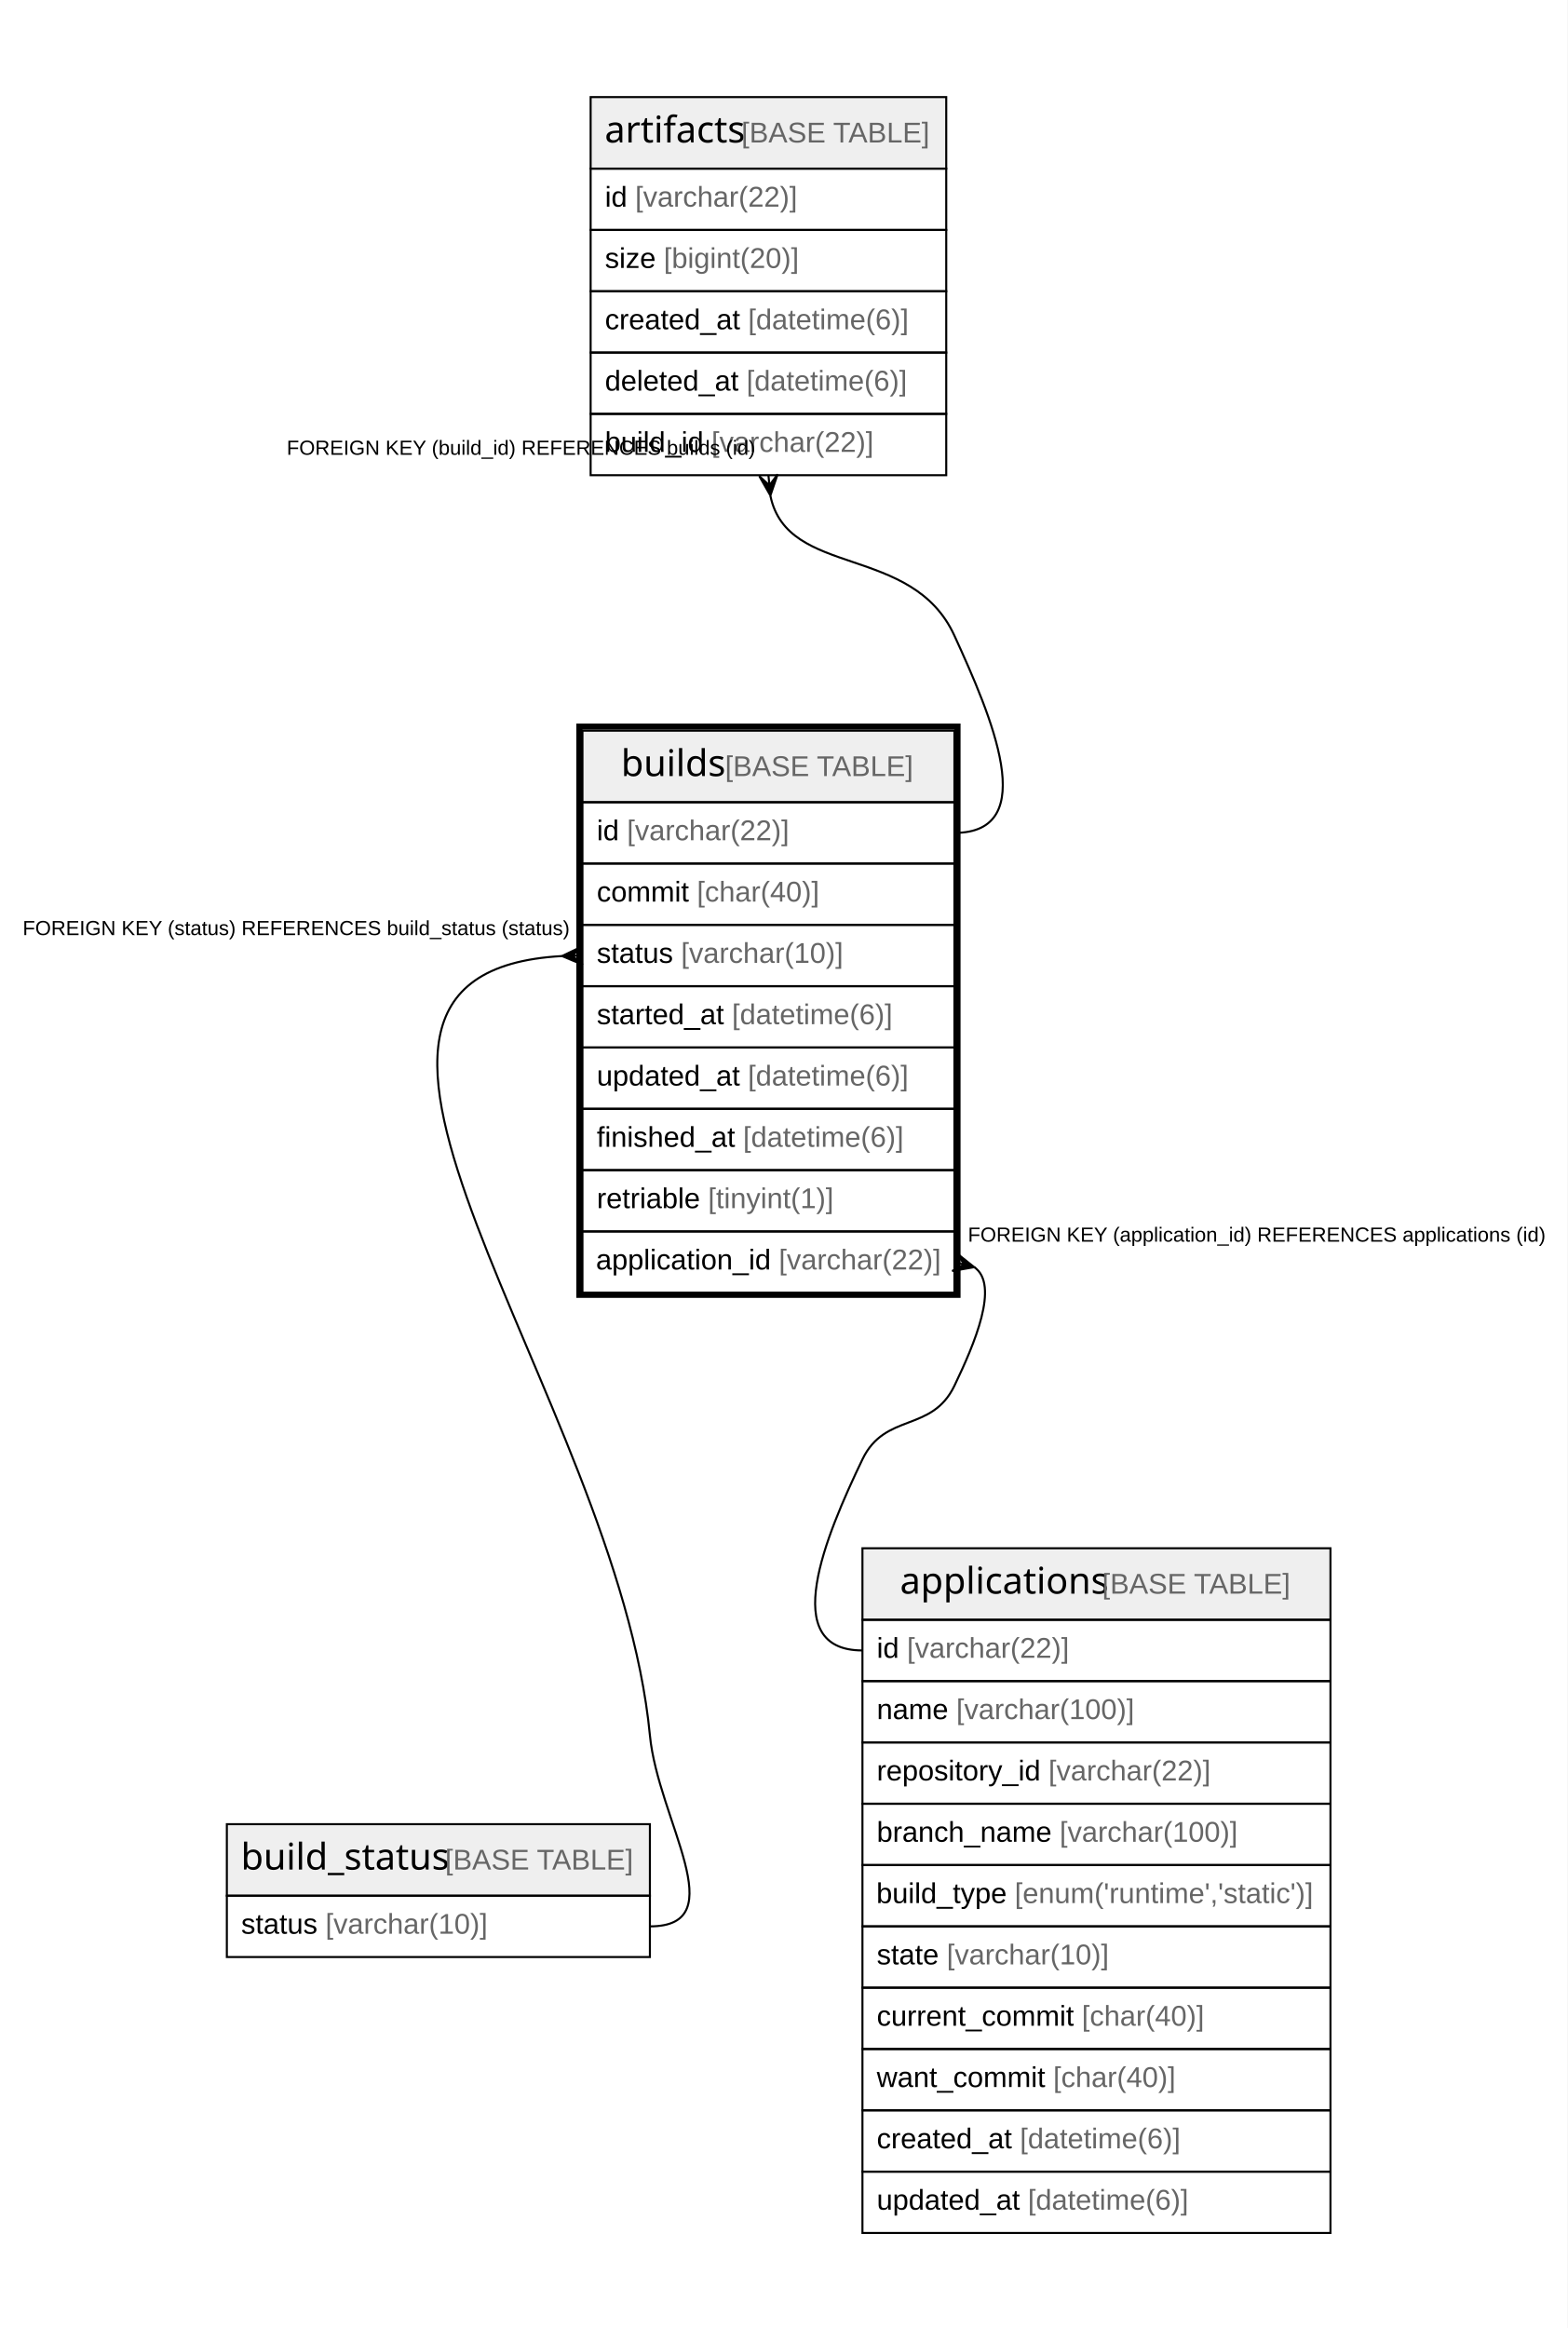
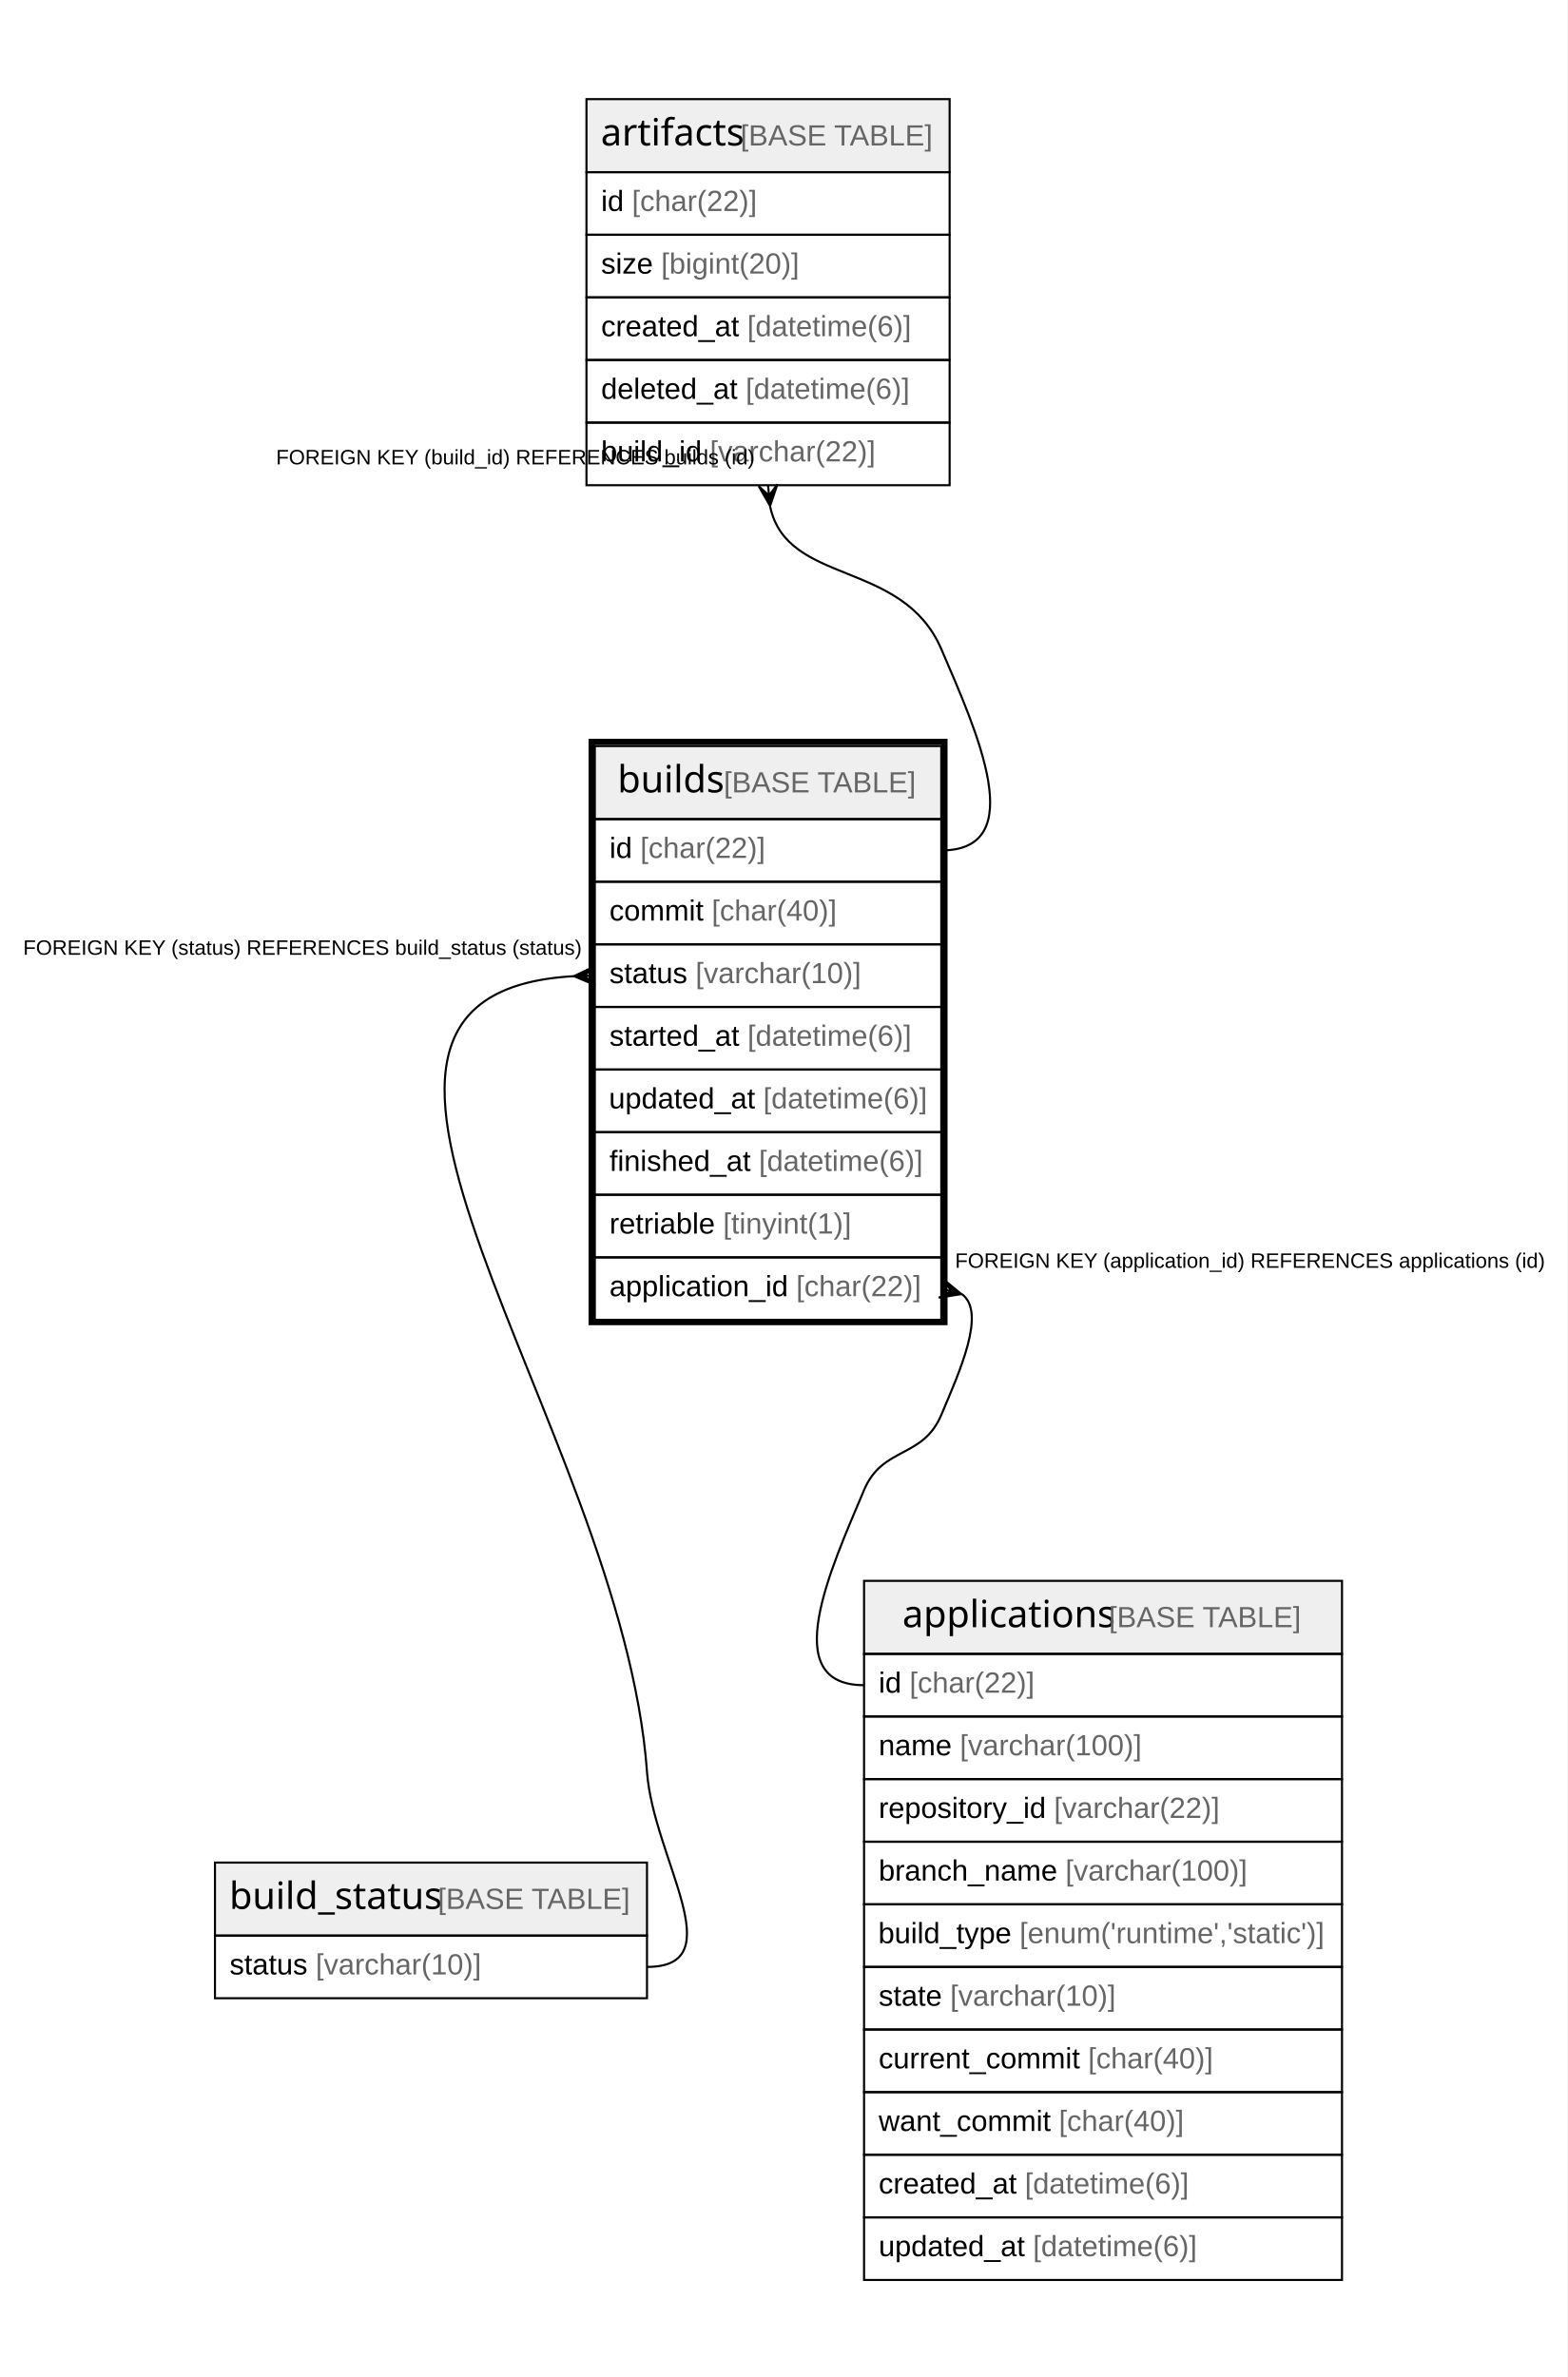
- <svg xmlns="http://www.w3.org/2000/svg" width="767pt" height="1139pt" viewBox="0.00 0.00 767.00 1139.00">
+ <svg xmlns="http://www.w3.org/2000/svg" width="751pt" height="1139pt" viewBox="0.00 0.00 751.00 1139.00">
  <g id="graph0" class="graph" transform="scale(1 1) rotate(0) translate(4 1135)">
-     <polygon fill="#ffffff" stroke="transparent" points="-4,4 -4,-1135 763,-1135 763,4 -4,4" />
+     <polygon fill="#ffffff" stroke="transparent" points="-4,4 -4,-1135 747,-1135 747,4 -4,4" />
    <g id="node1" class="node">
-       <polygon fill="#efefef" stroke="transparent" points="281,-742.5 281,-777.5 463,-777.5 463,-742.5 281,-742.5" />
-       <polygon fill="none" stroke="#000000" points="281,-742.5 281,-777.5 463,-777.5 463,-742.5 281,-742.5" />
-       <text text-anchor="start" x="299.87" y="-755.3" font-family="Arial Bold" font-size="18.00" fill="#000000">builds</text>
-       <text text-anchor="start" x="346.877" y="-755.3" font-family="Arial" font-size="14.00" fill="#000000"> </text>
-       <text text-anchor="start" x="350.767" y="-755.3" font-family="Arial" font-size="14.00" fill="#666666">[BASE TABLE]</text>
-       <polygon fill="none" stroke="#000000" points="281,-712.5 281,-742.5 463,-742.5 463,-712.5 281,-712.5" />
+       <polygon fill="#efefef" stroke="transparent" points="281,-742.5 281,-777.5 447,-777.5 447,-742.5 281,-742.5" />
+       <polygon fill="none" stroke="#000000" points="281,-742.5 281,-777.5 447,-777.5 447,-742.5 281,-742.5" />
+       <text text-anchor="start" x="291.87" y="-755.3" font-family="Arial Bold" font-size="18.00" fill="#000000">builds</text>
+       <text text-anchor="start" x="338.877" y="-755.3" font-family="Arial" font-size="14.00" fill="#000000"> </text>
+       <text text-anchor="start" x="342.767" y="-755.3" font-family="Arial" font-size="14.00" fill="#666666">[BASE TABLE]</text>
+       <polygon fill="none" stroke="#000000" points="281,-712.5 281,-742.5 447,-742.5 447,-712.5 281,-712.5" />
      <text text-anchor="start" x="288" y="-723.9" font-family="Arial" font-size="14.00" fill="#000000">id </text>
-       <text text-anchor="start" x="302.78" y="-723.9" font-family="Arial" font-size="14.00" fill="#666666">[varchar(22)]</text>
-       <polygon fill="none" stroke="#000000" points="281,-682.5 281,-712.5 463,-712.5 463,-682.5 281,-682.5" />
+       <text text-anchor="start" x="302.78" y="-723.9" font-family="Arial" font-size="14.00" fill="#666666">[char(22)]</text>
+       <polygon fill="none" stroke="#000000" points="281,-682.5 281,-712.5 447,-712.5 447,-682.5 281,-682.5" />
      <text text-anchor="start" x="288" y="-693.9" font-family="Arial" font-size="14.00" fill="#000000">commit </text>
      <text text-anchor="start" x="336.992" y="-693.9" font-family="Arial" font-size="14.00" fill="#666666">[char(40)]</text>
-       <polygon fill="none" stroke="#000000" points="281,-652.5 281,-682.5 463,-682.5 463,-652.5 281,-652.5" />
+       <polygon fill="none" stroke="#000000" points="281,-652.5 281,-682.5 447,-682.5 447,-652.5 281,-652.5" />
      <text text-anchor="start" x="288" y="-663.9" font-family="Arial" font-size="14.00" fill="#000000">status </text>
      <text text-anchor="start" x="329.237" y="-663.9" font-family="Arial" font-size="14.00" fill="#666666">[varchar(10)]</text>
-       <polygon fill="none" stroke="#000000" points="281,-622.5 281,-652.5 463,-652.5 463,-622.5 281,-622.5" />
+       <polygon fill="none" stroke="#000000" points="281,-622.5 281,-652.5 447,-652.5 447,-622.5 281,-622.5" />
      <text text-anchor="start" x="288" y="-633.9" font-family="Arial" font-size="14.00" fill="#000000">started_at </text>
      <text text-anchor="start" x="354.136" y="-633.9" font-family="Arial" font-size="14.00" fill="#666666">[datetime(6)]</text>
-       <polygon fill="none" stroke="#000000" points="281,-592.5 281,-622.5 463,-622.5 463,-592.5 281,-592.5" />
-       <text text-anchor="start" x="288" y="-603.9" font-family="Arial" font-size="14.00" fill="#000000">updated_at </text>
-       <text text-anchor="start" x="361.933" y="-603.9" font-family="Arial" font-size="14.00" fill="#666666">[datetime(6)]</text>
-       <polygon fill="none" stroke="#000000" points="281,-562.5 281,-592.5 463,-592.5 463,-562.5 281,-562.5" />
+       <polygon fill="none" stroke="#000000" points="281,-592.5 281,-622.5 447,-622.5 447,-592.5 281,-592.5" />
+       <text text-anchor="start" x="287.752" y="-603.9" font-family="Arial" font-size="14.00" fill="#000000">updated_at </text>
+       <text text-anchor="start" x="361.684" y="-603.9" font-family="Arial" font-size="14.00" fill="#666666">[datetime(6)]</text>
+       <polygon fill="none" stroke="#000000" points="281,-562.5 281,-592.5 447,-592.5 447,-562.5 281,-562.5" />
      <text text-anchor="start" x="288" y="-573.9" font-family="Arial" font-size="14.00" fill="#000000">finished_at </text>
      <text text-anchor="start" x="359.581" y="-573.9" font-family="Arial" font-size="14.00" fill="#666666">[datetime(6)]</text>
-       <polygon fill="none" stroke="#000000" points="281,-532.5 281,-562.5 463,-562.5 463,-532.5 281,-532.5" />
+       <polygon fill="none" stroke="#000000" points="281,-532.5 281,-562.5 447,-562.5 447,-532.5 281,-532.5" />
      <text text-anchor="start" x="288" y="-543.9" font-family="Arial" font-size="14.00" fill="#000000">retriable </text>
      <text text-anchor="start" x="342.446" y="-543.9" font-family="Arial" font-size="14.00" fill="#666666">[tinyint(1)]</text>
-       <polygon fill="none" stroke="#000000" points="281,-502.5 281,-532.5 463,-532.5 463,-502.5 281,-502.5" />
-       <text text-anchor="start" x="287.598" y="-513.9" font-family="Arial" font-size="14.00" fill="#000000">application_id </text>
-       <text text-anchor="start" x="377.066" y="-513.9" font-family="Arial" font-size="14.00" fill="#666666">[varchar(22)]</text>
-       <polygon fill="none" stroke="#000000" stroke-width="3" points="279.5,-501.5 279.5,-779.5 464.5,-779.5 464.5,-501.5 279.5,-501.5" />
+       <polygon fill="none" stroke="#000000" points="281,-502.5 281,-532.5 447,-532.5 447,-502.5 281,-502.5" />
+       <text text-anchor="start" x="288" y="-513.9" font-family="Arial" font-size="14.00" fill="#000000">application_id </text>
+       <text text-anchor="start" x="377.468" y="-513.9" font-family="Arial" font-size="14.00" fill="#666666">[char(22)]</text>
+       <polygon fill="none" stroke="#000000" stroke-width="3" points="279.5,-501.5 279.5,-779.5 448.5,-779.5 448.5,-501.5 279.5,-501.5" />
    </g>
    <g id="node3" class="node">
-       <polygon fill="#efefef" stroke="transparent" points="107,-207.5 107,-242.5 314,-242.5 314,-207.5 107,-207.5" />
-       <polygon fill="none" stroke="#000000" points="107,-207.5 107,-242.5 314,-242.5 314,-207.5 107,-207.5" />
-       <text text-anchor="start" x="113.858" y="-220.3" font-family="Arial Bold" font-size="18.00" fill="#000000">build_status</text>
-       <text text-anchor="start" x="209.888" y="-220.3" font-family="Arial" font-size="14.00" fill="#000000"> </text>
-       <text text-anchor="start" x="213.779" y="-220.3" font-family="Arial" font-size="14.00" fill="#666666">[BASE TABLE]</text>
-       <polygon fill="none" stroke="#000000" points="107,-177.5 107,-207.5 314,-207.5 314,-177.5 107,-177.5" />
-       <text text-anchor="start" x="114" y="-188.9" font-family="Arial" font-size="14.00" fill="#000000">status </text>
-       <text text-anchor="start" x="155.237" y="-188.9" font-family="Arial" font-size="14.00" fill="#666666">[varchar(10)]</text>
+       <polygon fill="#efefef" stroke="transparent" points="99,-207.5 99,-242.5 306,-242.5 306,-207.5 99,-207.5" />
+       <polygon fill="none" stroke="#000000" points="99,-207.5 99,-242.5 306,-242.5 306,-207.5 99,-207.5" />
+       <text text-anchor="start" x="105.858" y="-220.3" font-family="Arial Bold" font-size="18.00" fill="#000000">build_status</text>
+       <text text-anchor="start" x="201.888" y="-220.3" font-family="Arial" font-size="14.00" fill="#000000"> </text>
+       <text text-anchor="start" x="205.779" y="-220.3" font-family="Arial" font-size="14.00" fill="#666666">[BASE TABLE]</text>
+       <polygon fill="none" stroke="#000000" points="99,-177.5 99,-207.5 306,-207.5 306,-177.5 99,-177.5" />
+       <text text-anchor="start" x="106" y="-188.9" font-family="Arial" font-size="14.00" fill="#000000">status </text>
+       <text text-anchor="start" x="147.237" y="-188.9" font-family="Arial" font-size="14.00" fill="#666666">[varchar(10)]</text>
    </g>
    <g id="edge2" class="edge">
-       <path fill="none" stroke="#000000" d="M270.976,-667.235C118.409,-658.819 298.134,-451.942 314,-286 317.955,-244.633 355.556,-192.5 314,-192.5" />
-       <polygon fill="#000000" stroke="#000000" points="271.003,-667.235 280.881,-671.998 276.002,-667.368 281,-667.5 281,-667.5 281,-667.5 276.002,-667.368 281.119,-663.002 271.003,-667.235 271.003,-667.235" />
+       <path fill="none" stroke="#000000" d="M270.986,-667.235C118.499,-658.821 293.93,-451.996 306,-286 309.014,-244.554 347.556,-192.5 306,-192.5" />
+       <polygon fill="#000000" stroke="#000000" points="271.003,-667.235 280.881,-671.998 276.002,-667.367 281,-667.5 281,-667.5 281,-667.5 276.002,-667.367 281.119,-663.002 271.003,-667.235 271.003,-667.235" />
      <text text-anchor="start" x="7.098" y="-677.5" font-family="Arial" font-size="10.00" fill="#000000">FOREIGN KEY (status) REFERENCES build_status (status)</text>
    </g>
    <g id="node4" class="node">
-       <polygon fill="#efefef" stroke="transparent" points="418,-342.5 418,-377.5 647,-377.5 647,-342.5 418,-342.5" />
-       <polygon fill="none" stroke="#000000" points="418,-342.5 418,-377.5 647,-377.5 647,-342.5 418,-342.5" />
-       <text text-anchor="start" x="436.362" y="-355.3" font-family="Arial Bold" font-size="18.00" fill="#000000">applications</text>
-       <text text-anchor="start" x="531.384" y="-355.3" font-family="Arial" font-size="14.00" fill="#000000"> </text>
-       <text text-anchor="start" x="535.275" y="-355.3" font-family="Arial" font-size="14.00" fill="#666666">[BASE TABLE]</text>
-       <polygon fill="none" stroke="#000000" points="418,-312.5 418,-342.5 647,-342.5 647,-312.5 418,-312.5" />
-       <text text-anchor="start" x="425" y="-323.9" font-family="Arial" font-size="14.00" fill="#000000">id </text>
-       <text text-anchor="start" x="439.78" y="-323.9" font-family="Arial" font-size="14.00" fill="#666666">[varchar(22)]</text>
-       <polygon fill="none" stroke="#000000" points="418,-282.5 418,-312.5 647,-312.5 647,-282.5 418,-282.5" />
-       <text text-anchor="start" x="425" y="-293.9" font-family="Arial" font-size="14.00" fill="#000000">name </text>
-       <text text-anchor="start" x="463.899" y="-293.9" font-family="Arial" font-size="14.00" fill="#666666">[varchar(100)]</text>
-       <polygon fill="none" stroke="#000000" points="418,-252.5 418,-282.5 647,-282.5 647,-252.5 418,-252.5" />
-       <text text-anchor="start" x="425" y="-263.9" font-family="Arial" font-size="14.00" fill="#000000">repository_id </text>
-       <text text-anchor="start" x="509.011" y="-263.9" font-family="Arial" font-size="14.00" fill="#666666">[varchar(22)]</text>
-       <polygon fill="none" stroke="#000000" points="418,-222.5 418,-252.5 647,-252.5 647,-222.5 418,-222.5" />
-       <text text-anchor="start" x="425" y="-233.9" font-family="Arial" font-size="14.00" fill="#000000">branch_name </text>
-       <text text-anchor="start" x="514.473" y="-233.9" font-family="Arial" font-size="14.00" fill="#666666">[varchar(100)]</text>
-       <polygon fill="none" stroke="#000000" points="418,-192.5 418,-222.5 647,-222.5 647,-192.5 418,-192.5" />
-       <text text-anchor="start" x="424.801" y="-203.9" font-family="Arial" font-size="14.00" fill="#000000">build_type </text>
-       <text text-anchor="start" x="492.491" y="-203.9" font-family="Arial" font-size="14.00" fill="#666666">[enum('runtime','static')]</text>
-       <polygon fill="none" stroke="#000000" points="418,-162.5 418,-192.5 647,-192.5 647,-162.5 418,-162.5" />
-       <text text-anchor="start" x="425" y="-173.9" font-family="Arial" font-size="14.00" fill="#000000">state </text>
-       <text text-anchor="start" x="459.237" y="-173.9" font-family="Arial" font-size="14.00" fill="#666666">[varchar(10)]</text>
-       <polygon fill="none" stroke="#000000" points="418,-132.5 418,-162.5 647,-162.5 647,-132.5 418,-132.5" />
-       <text text-anchor="start" x="425" y="-143.9" font-family="Arial" font-size="14.00" fill="#000000">current_commit </text>
-       <text text-anchor="start" x="525.334" y="-143.9" font-family="Arial" font-size="14.00" fill="#666666">[char(40)]</text>
-       <polygon fill="none" stroke="#000000" points="418,-102.5 418,-132.5 647,-132.5 647,-102.5 418,-102.5" />
-       <text text-anchor="start" x="425" y="-113.9" font-family="Arial" font-size="14.00" fill="#000000">want_commit </text>
-       <text text-anchor="start" x="511.337" y="-113.9" font-family="Arial" font-size="14.00" fill="#666666">[char(40)]</text>
-       <polygon fill="none" stroke="#000000" points="418,-72.5 418,-102.5 647,-102.5 647,-72.5 418,-72.5" />
-       <text text-anchor="start" x="425" y="-83.9" font-family="Arial" font-size="14.00" fill="#000000">created_at </text>
-       <text text-anchor="start" x="495.028" y="-83.9" font-family="Arial" font-size="14.00" fill="#666666">[datetime(6)]</text>
-       <polygon fill="none" stroke="#000000" points="418,-42.5 418,-72.5 647,-72.5 647,-42.5 418,-42.5" />
-       <text text-anchor="start" x="425" y="-53.9" font-family="Arial" font-size="14.00" fill="#000000">updated_at </text>
-       <text text-anchor="start" x="498.933" y="-53.9" font-family="Arial" font-size="14.00" fill="#666666">[datetime(6)]</text>
+       <polygon fill="#efefef" stroke="transparent" points="410,-342.5 410,-377.5 639,-377.5 639,-342.5 410,-342.5" />
+       <polygon fill="none" stroke="#000000" points="410,-342.5 410,-377.5 639,-377.5 639,-342.5 410,-342.5" />
+       <text text-anchor="start" x="428.362" y="-355.3" font-family="Arial Bold" font-size="18.00" fill="#000000">applications</text>
+       <text text-anchor="start" x="523.384" y="-355.3" font-family="Arial" font-size="14.00" fill="#000000"> </text>
+       <text text-anchor="start" x="527.275" y="-355.3" font-family="Arial" font-size="14.00" fill="#666666">[BASE TABLE]</text>
+       <polygon fill="none" stroke="#000000" points="410,-312.5 410,-342.5 639,-342.5 639,-312.5 410,-312.5" />
+       <text text-anchor="start" x="417" y="-323.9" font-family="Arial" font-size="14.00" fill="#000000">id </text>
+       <text text-anchor="start" x="431.78" y="-323.9" font-family="Arial" font-size="14.00" fill="#666666">[char(22)]</text>
+       <polygon fill="none" stroke="#000000" points="410,-282.5 410,-312.5 639,-312.5 639,-282.5 410,-282.5" />
+       <text text-anchor="start" x="417" y="-293.9" font-family="Arial" font-size="14.00" fill="#000000">name </text>
+       <text text-anchor="start" x="455.899" y="-293.9" font-family="Arial" font-size="14.00" fill="#666666">[varchar(100)]</text>
+       <polygon fill="none" stroke="#000000" points="410,-252.5 410,-282.5 639,-282.5 639,-252.5 410,-252.5" />
+       <text text-anchor="start" x="417" y="-263.9" font-family="Arial" font-size="14.00" fill="#000000">repository_id </text>
+       <text text-anchor="start" x="501.011" y="-263.9" font-family="Arial" font-size="14.00" fill="#666666">[varchar(22)]</text>
+       <polygon fill="none" stroke="#000000" points="410,-222.5 410,-252.5 639,-252.5 639,-222.5 410,-222.5" />
+       <text text-anchor="start" x="417" y="-233.9" font-family="Arial" font-size="14.00" fill="#000000">branch_name </text>
+       <text text-anchor="start" x="506.473" y="-233.9" font-family="Arial" font-size="14.00" fill="#666666">[varchar(100)]</text>
+       <polygon fill="none" stroke="#000000" points="410,-192.5 410,-222.5 639,-222.5 639,-192.5 410,-192.5" />
+       <text text-anchor="start" x="416.801" y="-203.9" font-family="Arial" font-size="14.00" fill="#000000">build_type </text>
+       <text text-anchor="start" x="484.491" y="-203.9" font-family="Arial" font-size="14.00" fill="#666666">[enum('runtime','static')]</text>
+       <polygon fill="none" stroke="#000000" points="410,-162.5 410,-192.5 639,-192.5 639,-162.5 410,-162.5" />
+       <text text-anchor="start" x="417" y="-173.9" font-family="Arial" font-size="14.00" fill="#000000">state </text>
+       <text text-anchor="start" x="451.237" y="-173.9" font-family="Arial" font-size="14.00" fill="#666666">[varchar(10)]</text>
+       <polygon fill="none" stroke="#000000" points="410,-132.5 410,-162.5 639,-162.5 639,-132.5 410,-132.5" />
+       <text text-anchor="start" x="417" y="-143.9" font-family="Arial" font-size="14.00" fill="#000000">current_commit </text>
+       <text text-anchor="start" x="517.334" y="-143.9" font-family="Arial" font-size="14.00" fill="#666666">[char(40)]</text>
+       <polygon fill="none" stroke="#000000" points="410,-102.5 410,-132.5 639,-132.5 639,-102.5 410,-102.5" />
+       <text text-anchor="start" x="417" y="-113.9" font-family="Arial" font-size="14.00" fill="#000000">want_commit </text>
+       <text text-anchor="start" x="503.337" y="-113.9" font-family="Arial" font-size="14.00" fill="#666666">[char(40)]</text>
+       <polygon fill="none" stroke="#000000" points="410,-72.5 410,-102.5 639,-102.5 639,-72.5 410,-72.5" />
+       <text text-anchor="start" x="417" y="-83.9" font-family="Arial" font-size="14.00" fill="#000000">created_at </text>
+       <text text-anchor="start" x="487.028" y="-83.9" font-family="Arial" font-size="14.00" fill="#666666">[datetime(6)]</text>
+       <polygon fill="none" stroke="#000000" points="410,-42.5 410,-72.5 639,-72.5 639,-42.5 410,-42.5" />
+       <text text-anchor="start" x="417" y="-53.9" font-family="Arial" font-size="14.00" fill="#000000">updated_at </text>
+       <text text-anchor="start" x="490.933" y="-53.9" font-family="Arial" font-size="14.00" fill="#666666">[datetime(6)]</text>
    </g>
    <g id="edge3" class="edge">
-       <path fill="none" stroke="#000000" d="M472.693,-515.028C485.214,-506.461 472.828,-477.448 463,-457 451.905,-433.915 429.095,-444.085 418,-421 399.999,-383.546 376.444,-327.5 418,-327.5" />
-       <polygon fill="#000000" stroke="#000000" points="472.69,-515.029 461.888,-513.14 467.845,-516.264 463,-517.5 463,-517.5 463,-517.5 467.845,-516.264 464.112,-521.86 472.69,-515.029 472.69,-515.029" />
-       <text text-anchor="start" x="469.602" y="-527.5" font-family="Arial" font-size="10.00" fill="#000000">FOREIGN KEY (application_id) REFERENCES applications (id)</text>
+       <path fill="none" stroke="#000000" d="M456.954,-514.821C468.659,-506.071 455.744,-477.707 447,-457 438.075,-435.863 418.925,-442.137 410,-421 393.835,-382.717 368.444,-327.5 410,-327.5" />
+       <polygon fill="#000000" stroke="#000000" points="456.656,-514.901 445.83,-513.155 451.828,-516.201 447,-517.5 447,-517.5 447,-517.5 451.828,-516.201 448.17,-521.845 456.656,-514.901 456.656,-514.901" />
+       <text text-anchor="start" x="453.602" y="-527.5" font-family="Arial" font-size="10.00" fill="#000000">FOREIGN KEY (application_id) REFERENCES applications (id)</text>
    </g>
    <g id="node2" class="node">
-       <polygon fill="#efefef" stroke="transparent" points="285,-1052.5 285,-1087.5 459,-1087.5 459,-1052.5 285,-1052.5" />
-       <polygon fill="none" stroke="#000000" points="285,-1052.5 285,-1087.5 459,-1087.5 459,-1052.5 285,-1052.5" />
-       <text text-anchor="start" x="291.87" y="-1065.3" font-family="Arial Bold" font-size="18.00" fill="#000000">artifacts</text>
-       <text text-anchor="start" x="354.876" y="-1065.3" font-family="Arial" font-size="14.00" fill="#000000"> </text>
-       <text text-anchor="start" x="358.766" y="-1065.3" font-family="Arial" font-size="14.00" fill="#666666">[BASE TABLE]</text>
-       <polygon fill="none" stroke="#000000" points="285,-1022.5 285,-1052.5 459,-1052.5 459,-1022.5 285,-1022.5" />
-       <text text-anchor="start" x="292" y="-1033.9" font-family="Arial" font-size="14.00" fill="#000000">id </text>
-       <text text-anchor="start" x="306.78" y="-1033.9" font-family="Arial" font-size="14.00" fill="#666666">[varchar(22)]</text>
-       <polygon fill="none" stroke="#000000" points="285,-992.5 285,-1022.5 459,-1022.5 459,-992.5 285,-992.5" />
-       <text text-anchor="start" x="292" y="-1003.9" font-family="Arial" font-size="14.00" fill="#000000">size </text>
-       <text text-anchor="start" x="320.78" y="-1003.9" font-family="Arial" font-size="14.00" fill="#666666">[bigint(20)]</text>
-       <polygon fill="none" stroke="#000000" points="285,-962.5 285,-992.5 459,-992.5 459,-962.5 285,-962.5" />
-       <text text-anchor="start" x="292" y="-973.9" font-family="Arial" font-size="14.00" fill="#000000">created_at </text>
-       <text text-anchor="start" x="362.028" y="-973.9" font-family="Arial" font-size="14.00" fill="#666666">[datetime(6)]</text>
-       <polygon fill="none" stroke="#000000" points="285,-932.5 285,-962.5 459,-962.5 459,-932.5 285,-932.5" />
-       <text text-anchor="start" x="292" y="-943.9" font-family="Arial" font-size="14.00" fill="#000000">deleted_at </text>
-       <text text-anchor="start" x="361.257" y="-943.9" font-family="Arial" font-size="14.00" fill="#666666">[datetime(6)]</text>
-       <polygon fill="none" stroke="#000000" points="285,-902.5 285,-932.5 459,-932.5 459,-902.5 285,-902.5" />
-       <text text-anchor="start" x="292" y="-913.9" font-family="Arial" font-size="14.00" fill="#000000">build_id </text>
-       <text text-anchor="start" x="344.123" y="-913.9" font-family="Arial" font-size="14.00" fill="#666666">[varchar(22)]</text>
+       <polygon fill="#efefef" stroke="transparent" points="277,-1052.5 277,-1087.5 451,-1087.5 451,-1052.5 277,-1052.5" />
+       <polygon fill="none" stroke="#000000" points="277,-1052.5 277,-1087.5 451,-1087.5 451,-1052.5 277,-1052.5" />
+       <text text-anchor="start" x="283.87" y="-1065.3" font-family="Arial Bold" font-size="18.00" fill="#000000">artifacts</text>
+       <text text-anchor="start" x="346.876" y="-1065.3" font-family="Arial" font-size="14.00" fill="#000000"> </text>
+       <text text-anchor="start" x="350.766" y="-1065.3" font-family="Arial" font-size="14.00" fill="#666666">[BASE TABLE]</text>
+       <polygon fill="none" stroke="#000000" points="277,-1022.5 277,-1052.5 451,-1052.5 451,-1022.5 277,-1022.5" />
+       <text text-anchor="start" x="284" y="-1033.9" font-family="Arial" font-size="14.00" fill="#000000">id </text>
+       <text text-anchor="start" x="298.78" y="-1033.9" font-family="Arial" font-size="14.00" fill="#666666">[char(22)]</text>
+       <polygon fill="none" stroke="#000000" points="277,-992.5 277,-1022.5 451,-1022.5 451,-992.5 277,-992.5" />
+       <text text-anchor="start" x="284" y="-1003.9" font-family="Arial" font-size="14.00" fill="#000000">size </text>
+       <text text-anchor="start" x="312.78" y="-1003.9" font-family="Arial" font-size="14.00" fill="#666666">[bigint(20)]</text>
+       <polygon fill="none" stroke="#000000" points="277,-962.5 277,-992.5 451,-992.5 451,-962.5 277,-962.5" />
+       <text text-anchor="start" x="284" y="-973.9" font-family="Arial" font-size="14.00" fill="#000000">created_at </text>
+       <text text-anchor="start" x="354.028" y="-973.9" font-family="Arial" font-size="14.00" fill="#666666">[datetime(6)]</text>
+       <polygon fill="none" stroke="#000000" points="277,-932.5 277,-962.5 451,-962.5 451,-932.5 277,-932.5" />
+       <text text-anchor="start" x="284" y="-943.9" font-family="Arial" font-size="14.00" fill="#000000">deleted_at </text>
+       <text text-anchor="start" x="353.257" y="-943.9" font-family="Arial" font-size="14.00" fill="#666666">[datetime(6)]</text>
+       <polygon fill="none" stroke="#000000" points="277,-902.5 277,-932.5 451,-932.5 451,-902.5 277,-902.5" />
+       <text text-anchor="start" x="284" y="-913.9" font-family="Arial" font-size="14.00" fill="#000000">build_id </text>
+       <text text-anchor="start" x="336.123" y="-913.9" font-family="Arial" font-size="14.00" fill="#666666">[varchar(22)]</text>
    </g>
    <g id="edge1" class="edge">
-       <path fill="none" stroke="#000000" d="M372.98,-892.322C381.439,-852.032 442.322,-869.147 463,-824 480.86,-785.007 505.889,-727.5 463,-727.5" />
-       <polygon fill="#000000" stroke="#000000" points="372.958,-892.546 367.521,-902.069 372.479,-897.523 372,-902.5 372,-902.5 372,-902.5 372.479,-897.523 376.479,-902.931 372.958,-892.546 372.958,-892.546" />
-       <text text-anchor="start" x="136.277" y="-912.5" font-family="Arial" font-size="10.00" fill="#000000">FOREIGN KEY (build_id) REFERENCES builds (id)</text>
+       <path fill="none" stroke="#000000" d="M364.997,-892.291C373.103,-854.171 428.409,-867.173 447,-824 463.963,-784.608 489.889,-727.5 447,-727.5" />
+       <polygon fill="#000000" stroke="#000000" points="364.972,-892.547 359.521,-902.063 364.486,-897.524 364,-902.5 364,-902.5 364,-902.5 364.486,-897.524 368.479,-902.937 364.972,-892.547 364.972,-892.547" />
+       <text text-anchor="start" x="128.277" y="-912.5" font-family="Arial" font-size="10.00" fill="#000000">FOREIGN KEY (build_id) REFERENCES builds (id)</text>
    </g>
  </g>
</svg>
